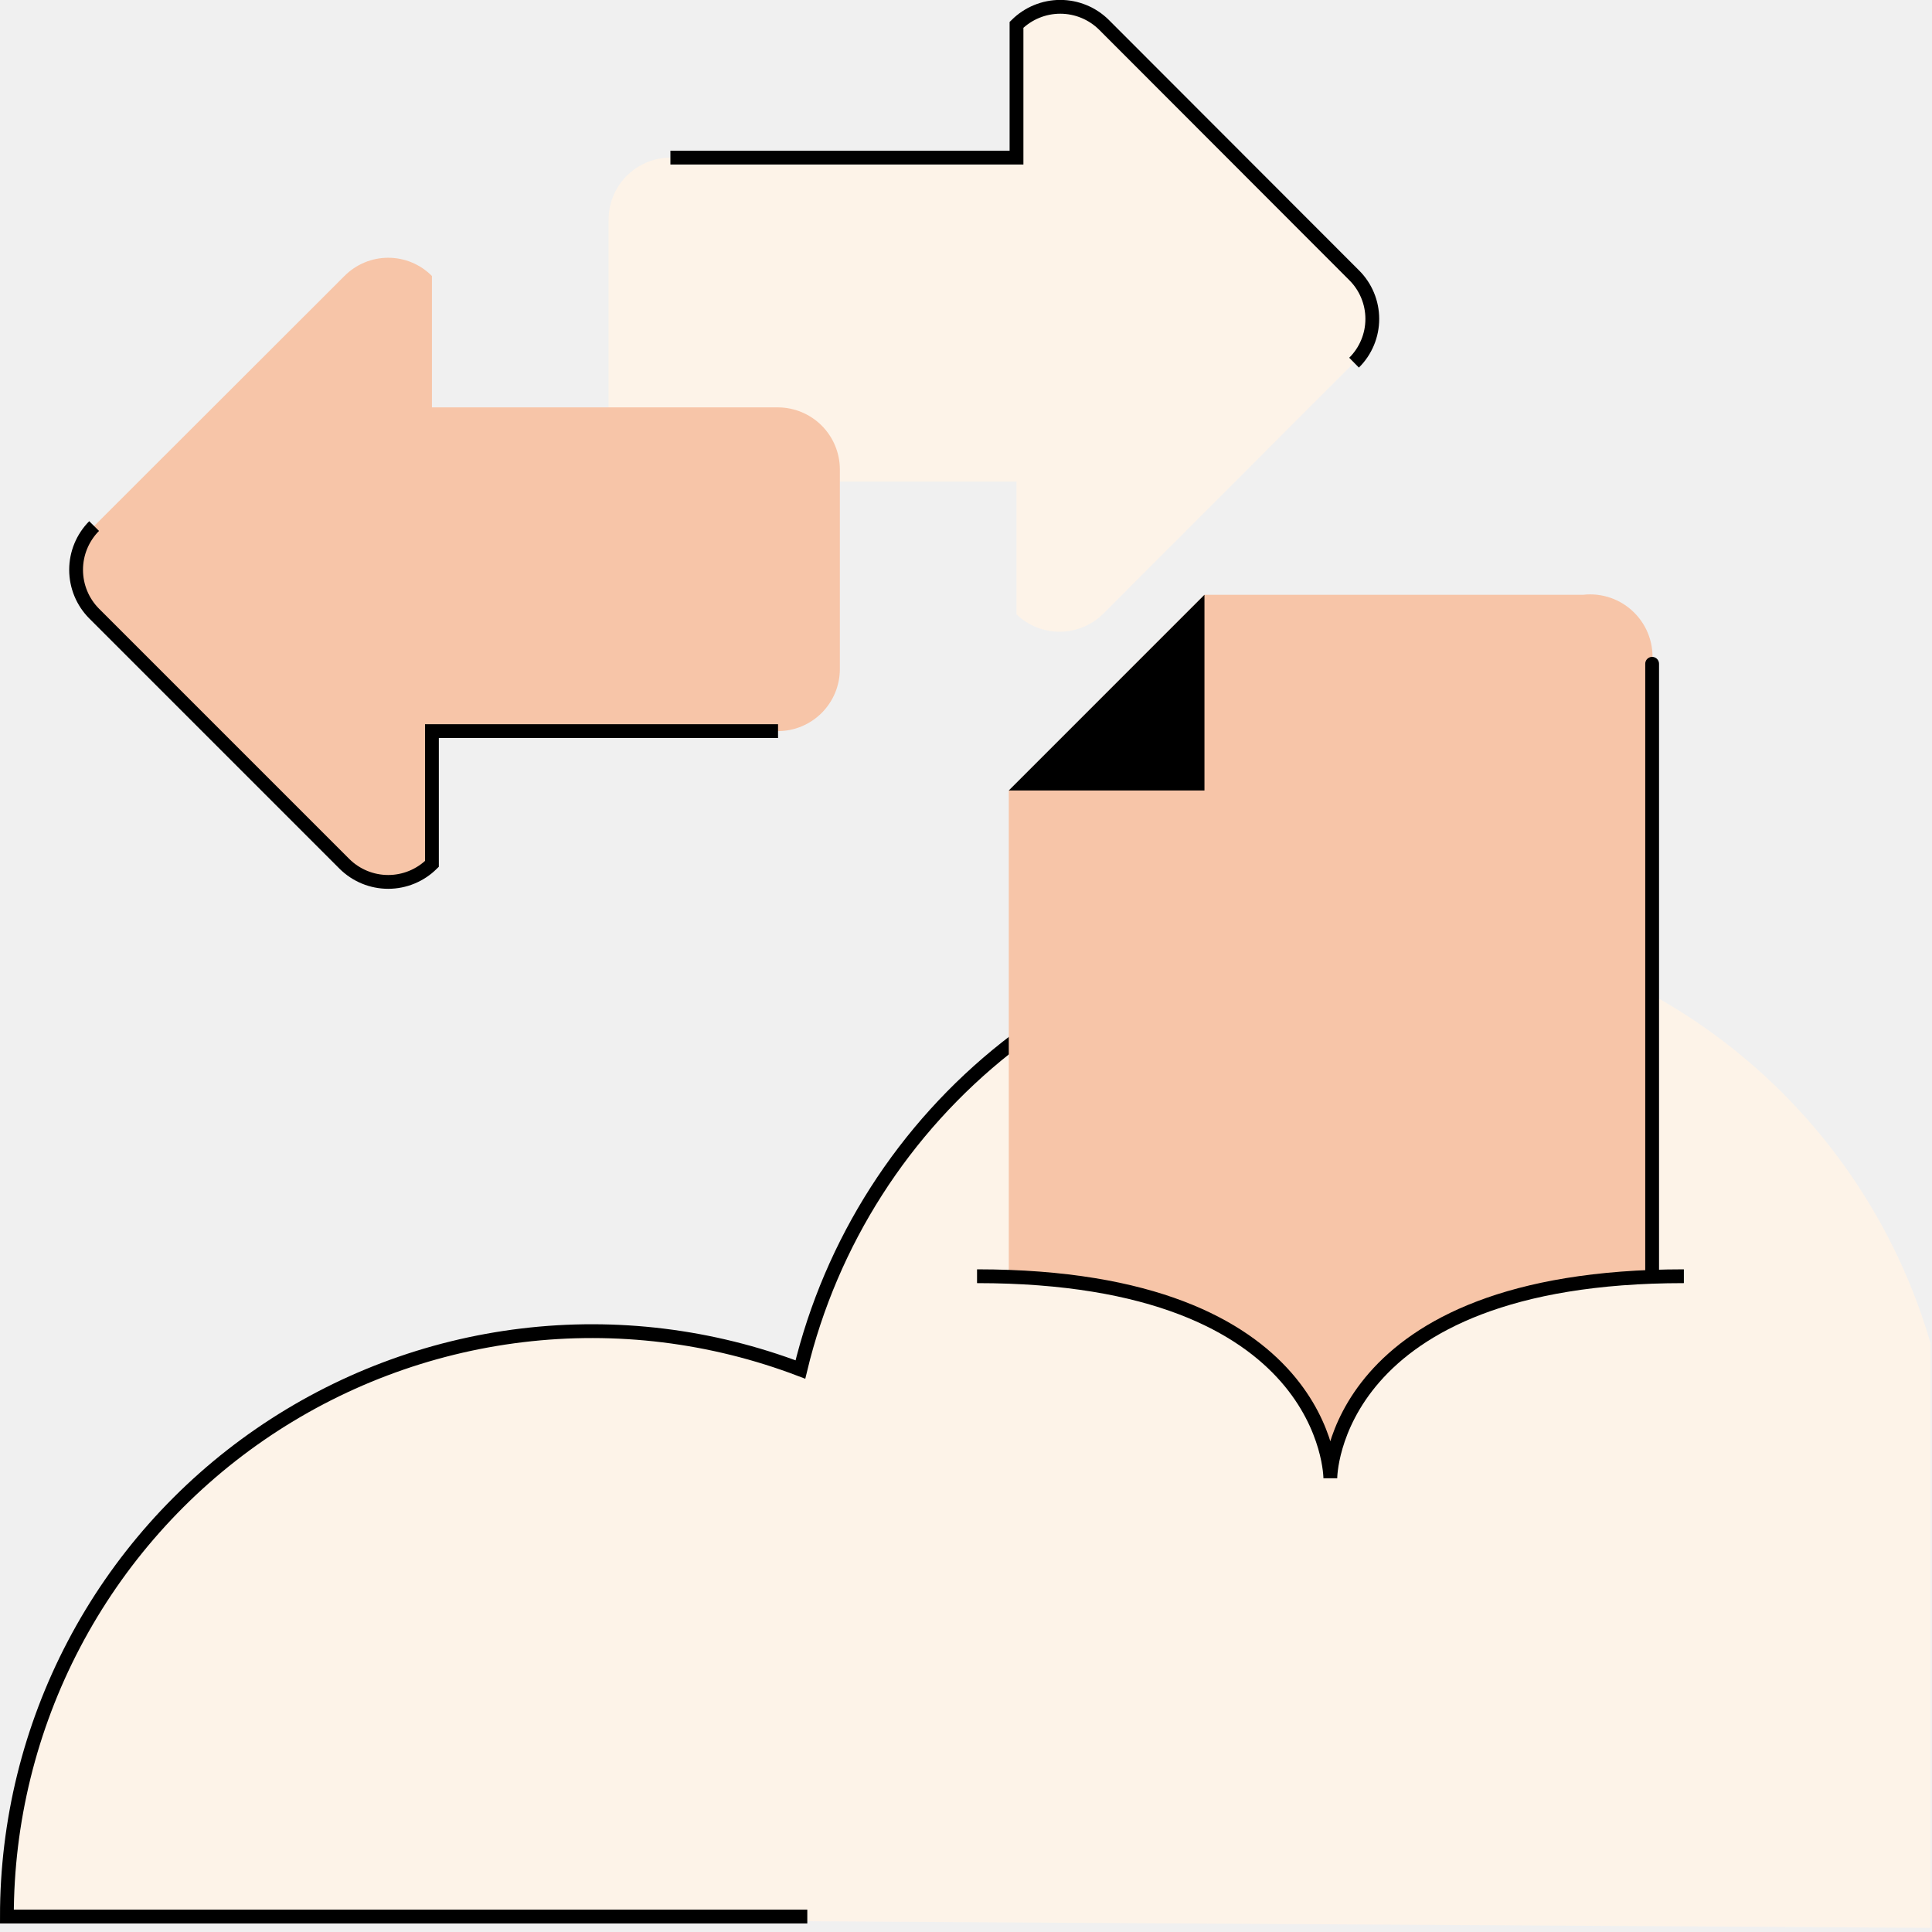
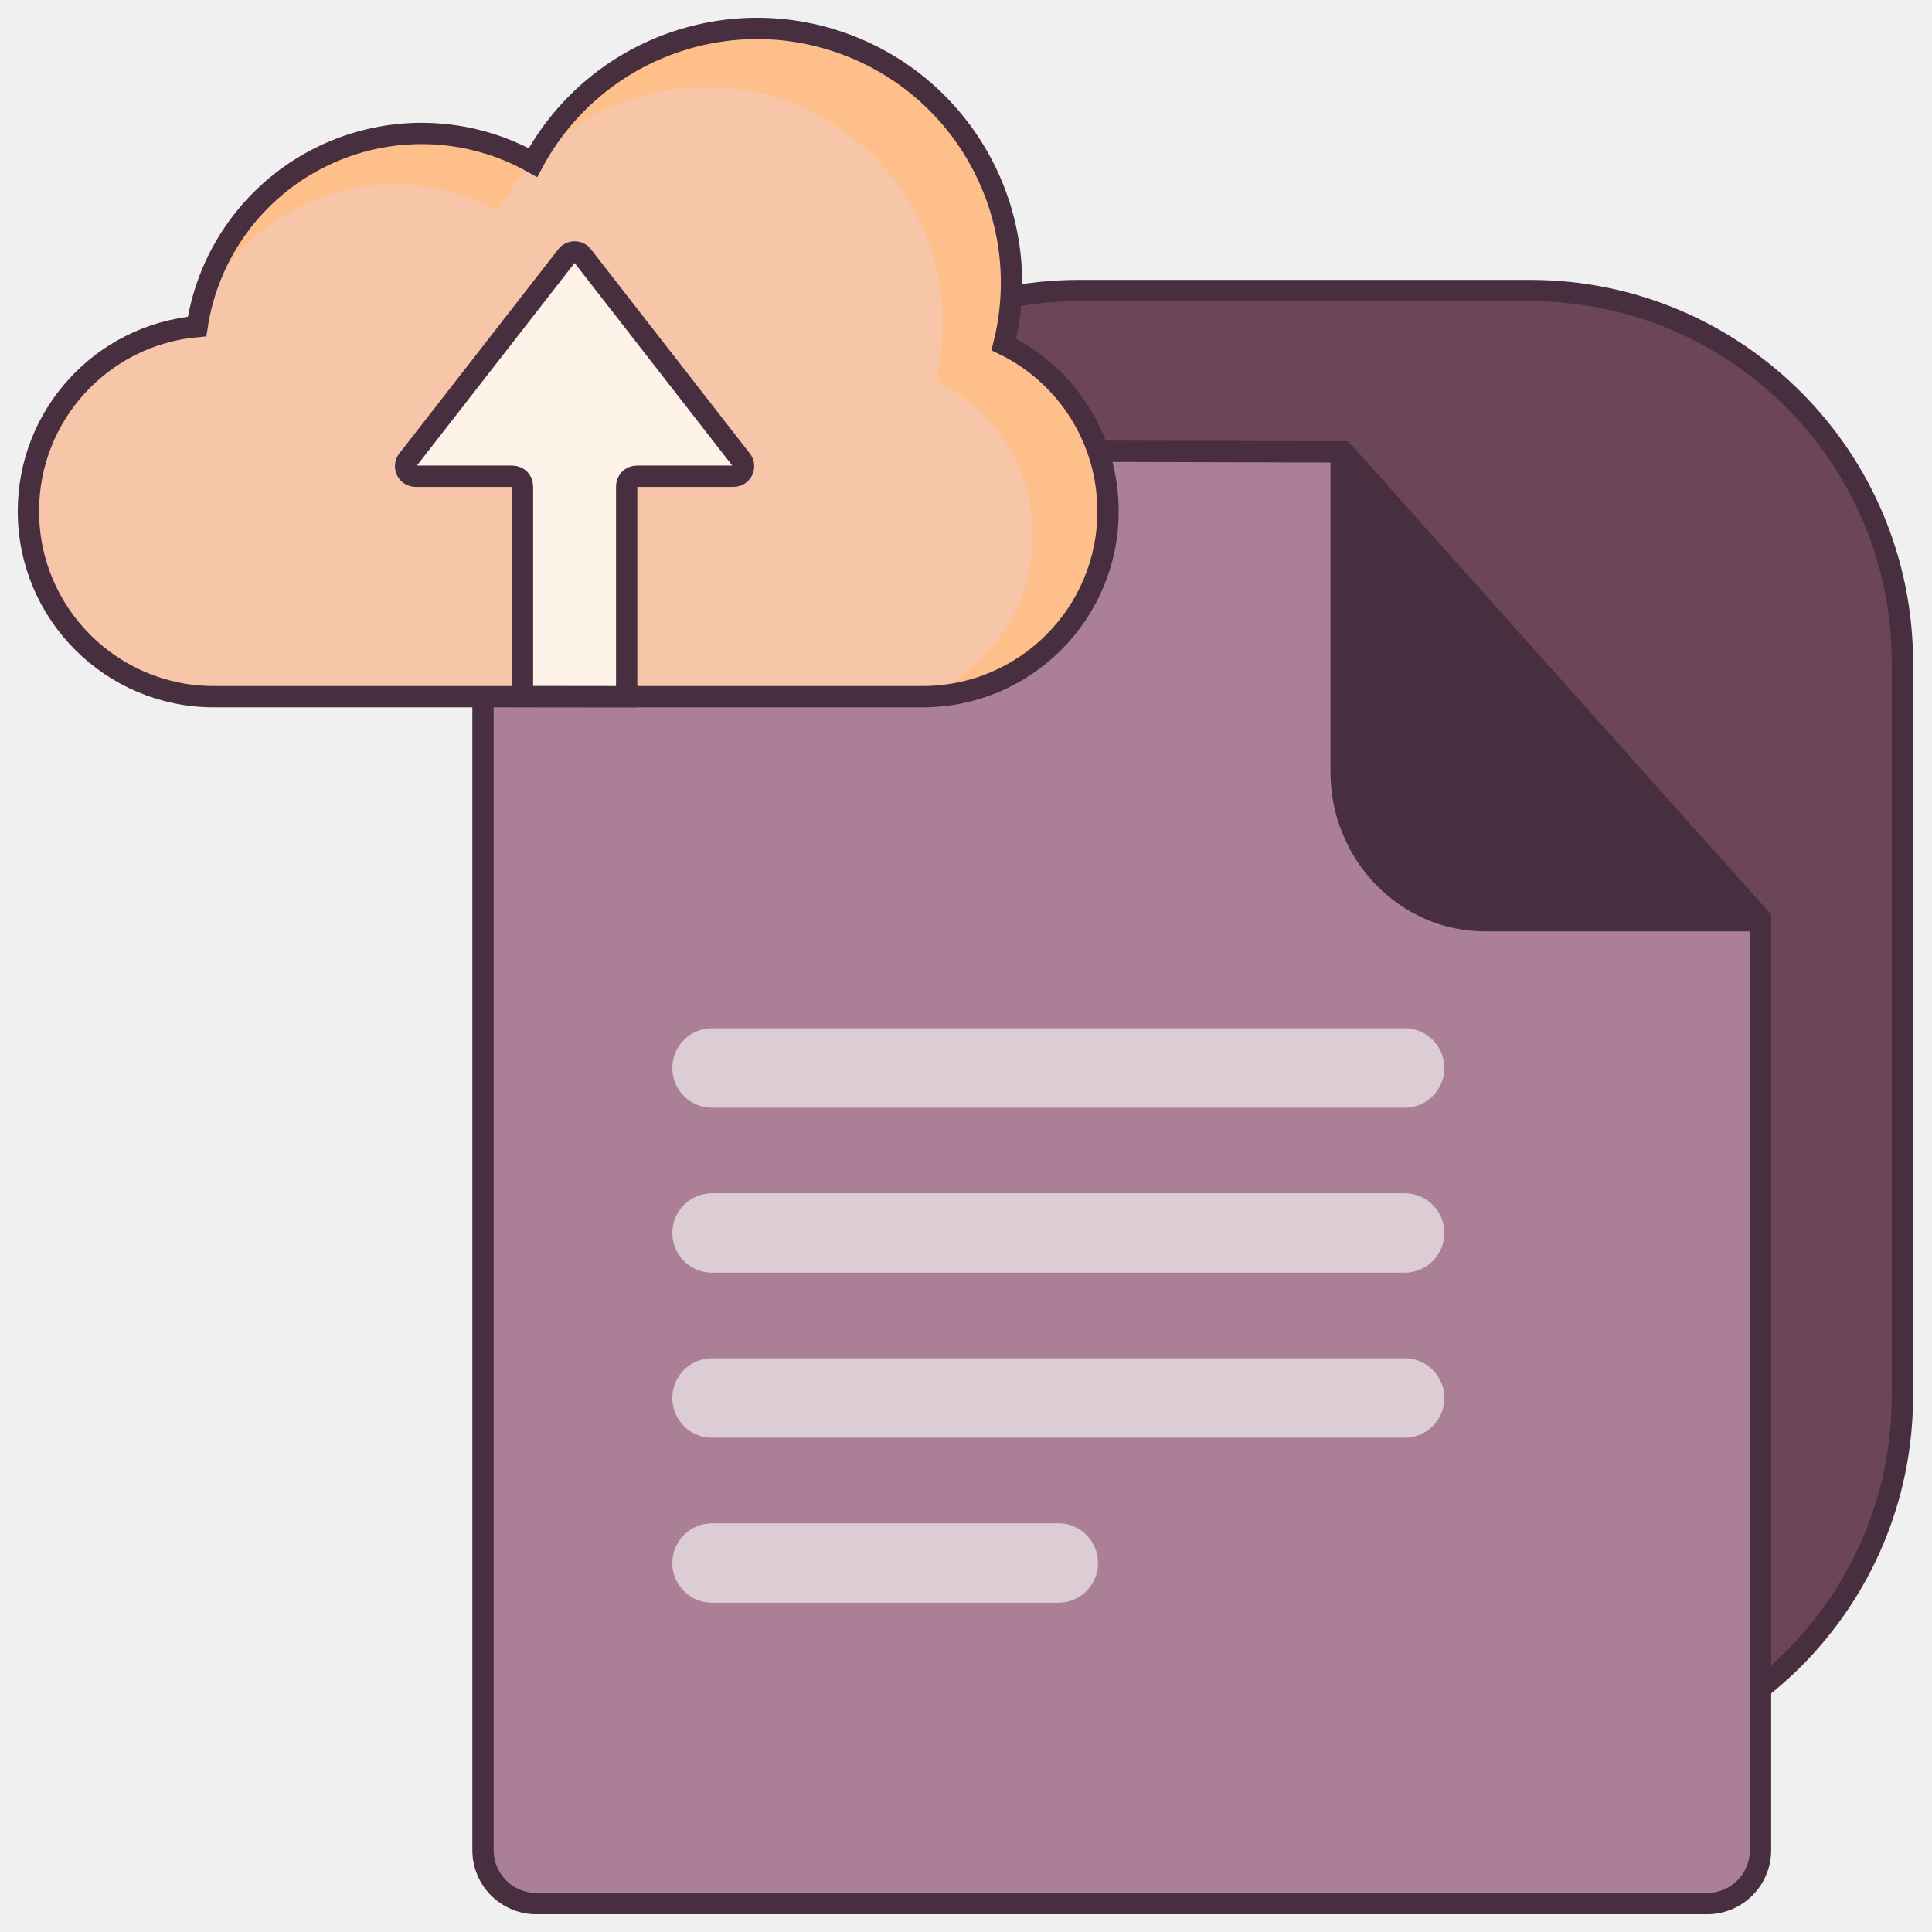
- <svg xmlns="http://www.w3.org/2000/svg" width="70" height="70" viewBox="0 0 70 70" fill="none">
-   <g clip-path="url(#clip0)">
-     <path fill-rule="evenodd" clip-rule="evenodd" d="M40 22.21L49.06 13.14C49.27 12.933 49.436 12.686 49.55 12.414C49.663 12.142 49.721 11.85 49.721 11.555C49.721 11.26 49.663 10.969 49.55 10.696C49.436 10.424 49.27 10.178 49.06 9.97L40 0.9C39.579 0.482 39.009 0.247 38.415 0.247C37.821 0.247 37.252 0.482 36.83 0.9V5.71H24.29C23.992 5.711 23.697 5.772 23.423 5.888C23.148 6.004 22.9 6.174 22.691 6.387C22.483 6.6 22.319 6.852 22.209 7.129C22.099 7.406 22.045 7.702 22.05 8V15.21C22.053 15.803 22.29 16.372 22.709 16.791C23.129 17.211 23.697 17.448 24.29 17.45H36.83V22.26C37.258 22.672 37.832 22.898 38.425 22.888C39.019 22.879 39.585 22.635 40 22.21Z" fill="#FDF3E8" />
-     <path d="M49.06 13.14C49.27 12.933 49.436 12.686 49.549 12.414C49.663 12.142 49.721 11.85 49.721 11.555C49.721 11.26 49.663 10.969 49.549 10.696C49.436 10.424 49.27 10.178 49.06 9.97L40 0.9C39.579 0.482 39.009 0.247 38.415 0.247C37.821 0.247 37.252 0.482 36.83 0.9V5.71H24.29" stroke="black" stroke-width="0.5" stroke-miterlimit="10" />
-     <path fill-rule="evenodd" clip-rule="evenodd" d="M12.48 10L3.41 19.06C2.992 19.482 2.757 20.051 2.757 20.645C2.757 21.239 2.992 21.809 3.41 22.23L12.48 31.3C12.901 31.718 13.471 31.953 14.065 31.953C14.659 31.953 15.228 31.718 15.65 31.3V26.49H28.19C28.783 26.488 29.351 26.251 29.771 25.831C30.19 25.412 30.427 24.843 30.43 24.25V17C30.427 16.407 30.19 15.839 29.771 15.419C29.351 15 28.783 14.763 28.19 14.76H15.65V10C15.443 9.791 15.196 9.624 14.924 9.511C14.652 9.397 14.36 9.339 14.065 9.339C13.77 9.339 13.478 9.397 13.206 9.511C12.934 9.624 12.687 9.791 12.48 10Z" fill="#F7C5A8" />
-     <path d="M3.41 19.06C2.992 19.482 2.757 20.051 2.757 20.645C2.757 21.239 2.992 21.809 3.41 22.23L12.48 31.3C12.901 31.718 13.471 31.953 14.065 31.953C14.659 31.953 15.228 31.718 15.65 31.3V26.49H28.19" stroke="black" stroke-width="0.5" stroke-miterlimit="10" />
-     <path fill-rule="evenodd" clip-rule="evenodd" d="M0.25 69.44C0.248 66.004 1.082 62.619 2.679 59.577C4.276 56.535 6.588 53.926 9.417 51.976C12.246 50.026 15.507 48.792 18.918 48.382C22.329 47.972 25.789 48.397 29 49.62C30.098 45.062 32.677 40.997 36.333 38.061C39.989 35.126 44.515 33.486 49.203 33.398C53.89 33.309 58.475 34.779 62.238 37.575C66.002 40.371 68.731 44.337 70 48.85V69.85" fill="#FDF3E8" />
-     <path d="M49.55 33.39C44.801 33.402 40.194 35.008 36.468 37.951C32.741 40.894 30.111 45.004 29 49.62C25.789 48.397 22.329 47.971 18.918 48.382C15.507 48.792 12.246 50.026 9.417 51.976C6.588 53.926 4.276 56.535 2.679 59.577C1.082 62.619 0.248 66.004 0.25 69.44H29.25" stroke="black" stroke-width="0.5" stroke-miterlimit="10" />
-     <path d="M36.55 28.65V53.65C36.512 53.988 36.55 54.33 36.662 54.65C36.774 54.971 36.957 55.262 37.198 55.502C37.438 55.743 37.729 55.926 38.05 56.038C38.371 56.15 38.712 56.188 39.05 56.15H57.36C57.698 56.188 58.039 56.15 58.36 56.038C58.681 55.926 58.972 55.743 59.212 55.502C59.453 55.262 59.636 54.971 59.748 54.65C59.86 54.33 59.898 53.988 59.86 53.65V24.05C59.898 23.712 59.86 23.371 59.748 23.05C59.636 22.729 59.453 22.438 59.212 22.198C58.972 21.957 58.681 21.774 58.36 21.662C58.039 21.55 57.698 21.512 57.36 21.55H43.64L36.55 28.65Z" fill="#F7C5A8" />
-     <path d="M59.86 24.05V53.62C59.898 53.958 59.86 54.3 59.748 54.62C59.635 54.941 59.453 55.232 59.212 55.472C58.972 55.713 58.681 55.896 58.36 56.008C58.039 56.12 57.697 56.158 57.36 56.12H39.05" stroke="black" stroke-width="0.5" stroke-linecap="round" stroke-linejoin="round" />
-     <path d="M36.55 28.64L43.64 21.55V28.64H36.55Z" fill="black" />
-     <path fill-rule="evenodd" clip-rule="evenodd" d="M61 46.24C48.19 46.24 48.19 53.56 48.19 53.56C48.19 53.56 48.19 46.24 35.39 46.24V59.5H61V46.24Z" fill="#FDF3E8" />
-     <path d="M35.4 46.24C48.2 46.24 48.2 53.56 48.2 53.56C48.2 53.56 48.2 46.24 61.01 46.24" stroke="black" stroke-width="0.5" stroke-miterlimit="10" />
-   </g>
-   <defs>
-     <clipPath id="clip0">
-       <rect width="69.95" height="69.87" fill="white" />
-     </clipPath>
-   </defs>
+ <svg xmlns="http://www.w3.org/2000/svg" width="68" height="68" viewBox="0 0 68 68" fill="none">
+   <rect x="24.873" y="10.227" width="42.086" height="52.003" rx="13.1" fill="#6D4559" />
+   <rect x="24.873" y="10.227" width="42.086" height="52.003" rx="13.1" stroke="#472F40" stroke-width="0.75" />
+   <path d="M17 17.706V65.123C17 66.159 17.84 66.999 18.877 66.999H60.087C61.123 66.999 61.964 66.159 61.964 65.123V32.331L47.279 15.906L18.872 15.829C17.838 15.832 17 16.671 17 17.706Z" fill="#AB7F95" />
+   <path fill-rule="evenodd" clip-rule="evenodd" d="M17 17.706V65.123C17 66.159 17.84 67 18.877 67H60.087C61.123 67 61.964 66.159 61.964 65.123V32.331L47.279 15.906L18.872 15.829C17.838 15.832 17 16.671 17 17.706Z" stroke="#472F40" stroke-width="0.75" />
+   <path d="M47.203 15.949V27.157C47.203 30.059 49.474 32.407 52.277 32.407H61.878C61.894 32.406 61.908 32.396 61.915 32.381C61.921 32.367 61.918 32.35 61.907 32.338L47.289 15.915C47.275 15.9 47.253 15.895 47.234 15.902C47.215 15.91 47.203 15.928 47.203 15.949Z" fill="#472F40" stroke="#472F40" stroke-width="0.75" />
+   <rect opacity="0.63" x="23.663" y="36.192" width="27.174" height="2.796" rx="1.398" fill="#F9F9F9" />
+   <rect opacity="0.63" x="23.663" y="41.999" width="27.174" height="2.796" rx="1.398" fill="#F9F9F9" />
+   <rect opacity="0.63" x="23.663" y="47.807" width="27.174" height="2.796" rx="1.398" fill="#F9F9F9" />
+   <rect opacity="0.63" x="23.663" y="53.615" width="14.985" height="2.796" rx="1.398" fill="#F9F9F9" />
+   <path d="M35.333 12.125C36.428 7.742 34.087 3.23 29.873 1.603C25.659 -0.025 20.893 1.742 18.758 5.723C16.469 4.436 13.694 4.355 11.334 5.507C8.973 6.658 7.33 8.896 6.936 11.493C3.573 11.796 0.998 14.616 1 17.993C1 21.599 3.923 24.521 7.528 24.521H32.471C36.077 24.521 38.999 21.599 38.999 17.993C39.001 15.496 37.577 13.218 35.333 12.125Z" fill="#F7C5A8" />
+   <path d="M13.864 6.488C15.144 6.486 16.403 6.816 17.518 7.445C17.853 6.823 18.266 6.245 18.747 5.727C16.531 4.482 13.855 4.365 11.539 5.413C9.224 6.46 7.544 8.546 7.015 11.033C8.176 8.278 10.875 6.487 13.864 6.488Z" fill="#FFBF8A" />
+   <path d="M35.334 12.124C36.413 7.756 34.083 3.266 29.89 1.634C25.697 0.002 20.944 1.736 18.787 5.684C21.38 2.922 25.512 2.259 28.839 4.071C32.167 5.882 33.852 9.713 32.938 13.39C35.113 14.449 36.452 16.698 36.347 19.114C36.242 21.53 34.713 23.654 32.455 24.521H32.482C35.521 24.519 38.157 22.421 38.841 19.46C39.524 16.499 38.074 13.457 35.343 12.124H35.334Z" fill="#FFBF8A" />
+   <path d="M18.782 5.684L18.747 5.722L18.758 5.728C18.765 5.713 18.772 5.699 18.782 5.684Z" fill="#FFBF8A" />
+   <path fill-rule="evenodd" clip-rule="evenodd" d="M35.333 12.125C36.428 7.742 34.087 3.23 29.873 1.603C25.659 -0.025 20.893 1.742 18.758 5.723C16.469 4.436 13.694 4.355 11.334 5.507C8.973 6.658 7.33 8.896 6.936 11.493C3.573 11.796 0.998 14.616 1 17.993C1 21.599 3.923 24.521 7.528 24.521H32.471C36.077 24.521 38.999 21.599 38.999 17.993C39.001 15.496 37.577 13.218 35.333 12.125Z" stroke="#472F40" stroke-width="0.75" />
+   <path d="M22.057 24.521V17.116C22.057 16.921 22.215 16.762 22.411 16.762H25.817C25.952 16.763 26.076 16.686 26.135 16.565C26.194 16.443 26.179 16.299 26.096 16.192L20.503 9.004C20.436 8.917 20.333 8.867 20.224 8.867C20.114 8.867 20.011 8.917 19.945 9.004L14.35 16.192C14.267 16.299 14.252 16.443 14.311 16.565C14.37 16.686 14.494 16.763 14.629 16.762H18.035C18.23 16.762 18.389 16.921 18.389 17.116V24.517L22.057 24.521Z" fill="#FDF3E8" stroke="#472F40" stroke-width="0.75" />
</svg>
